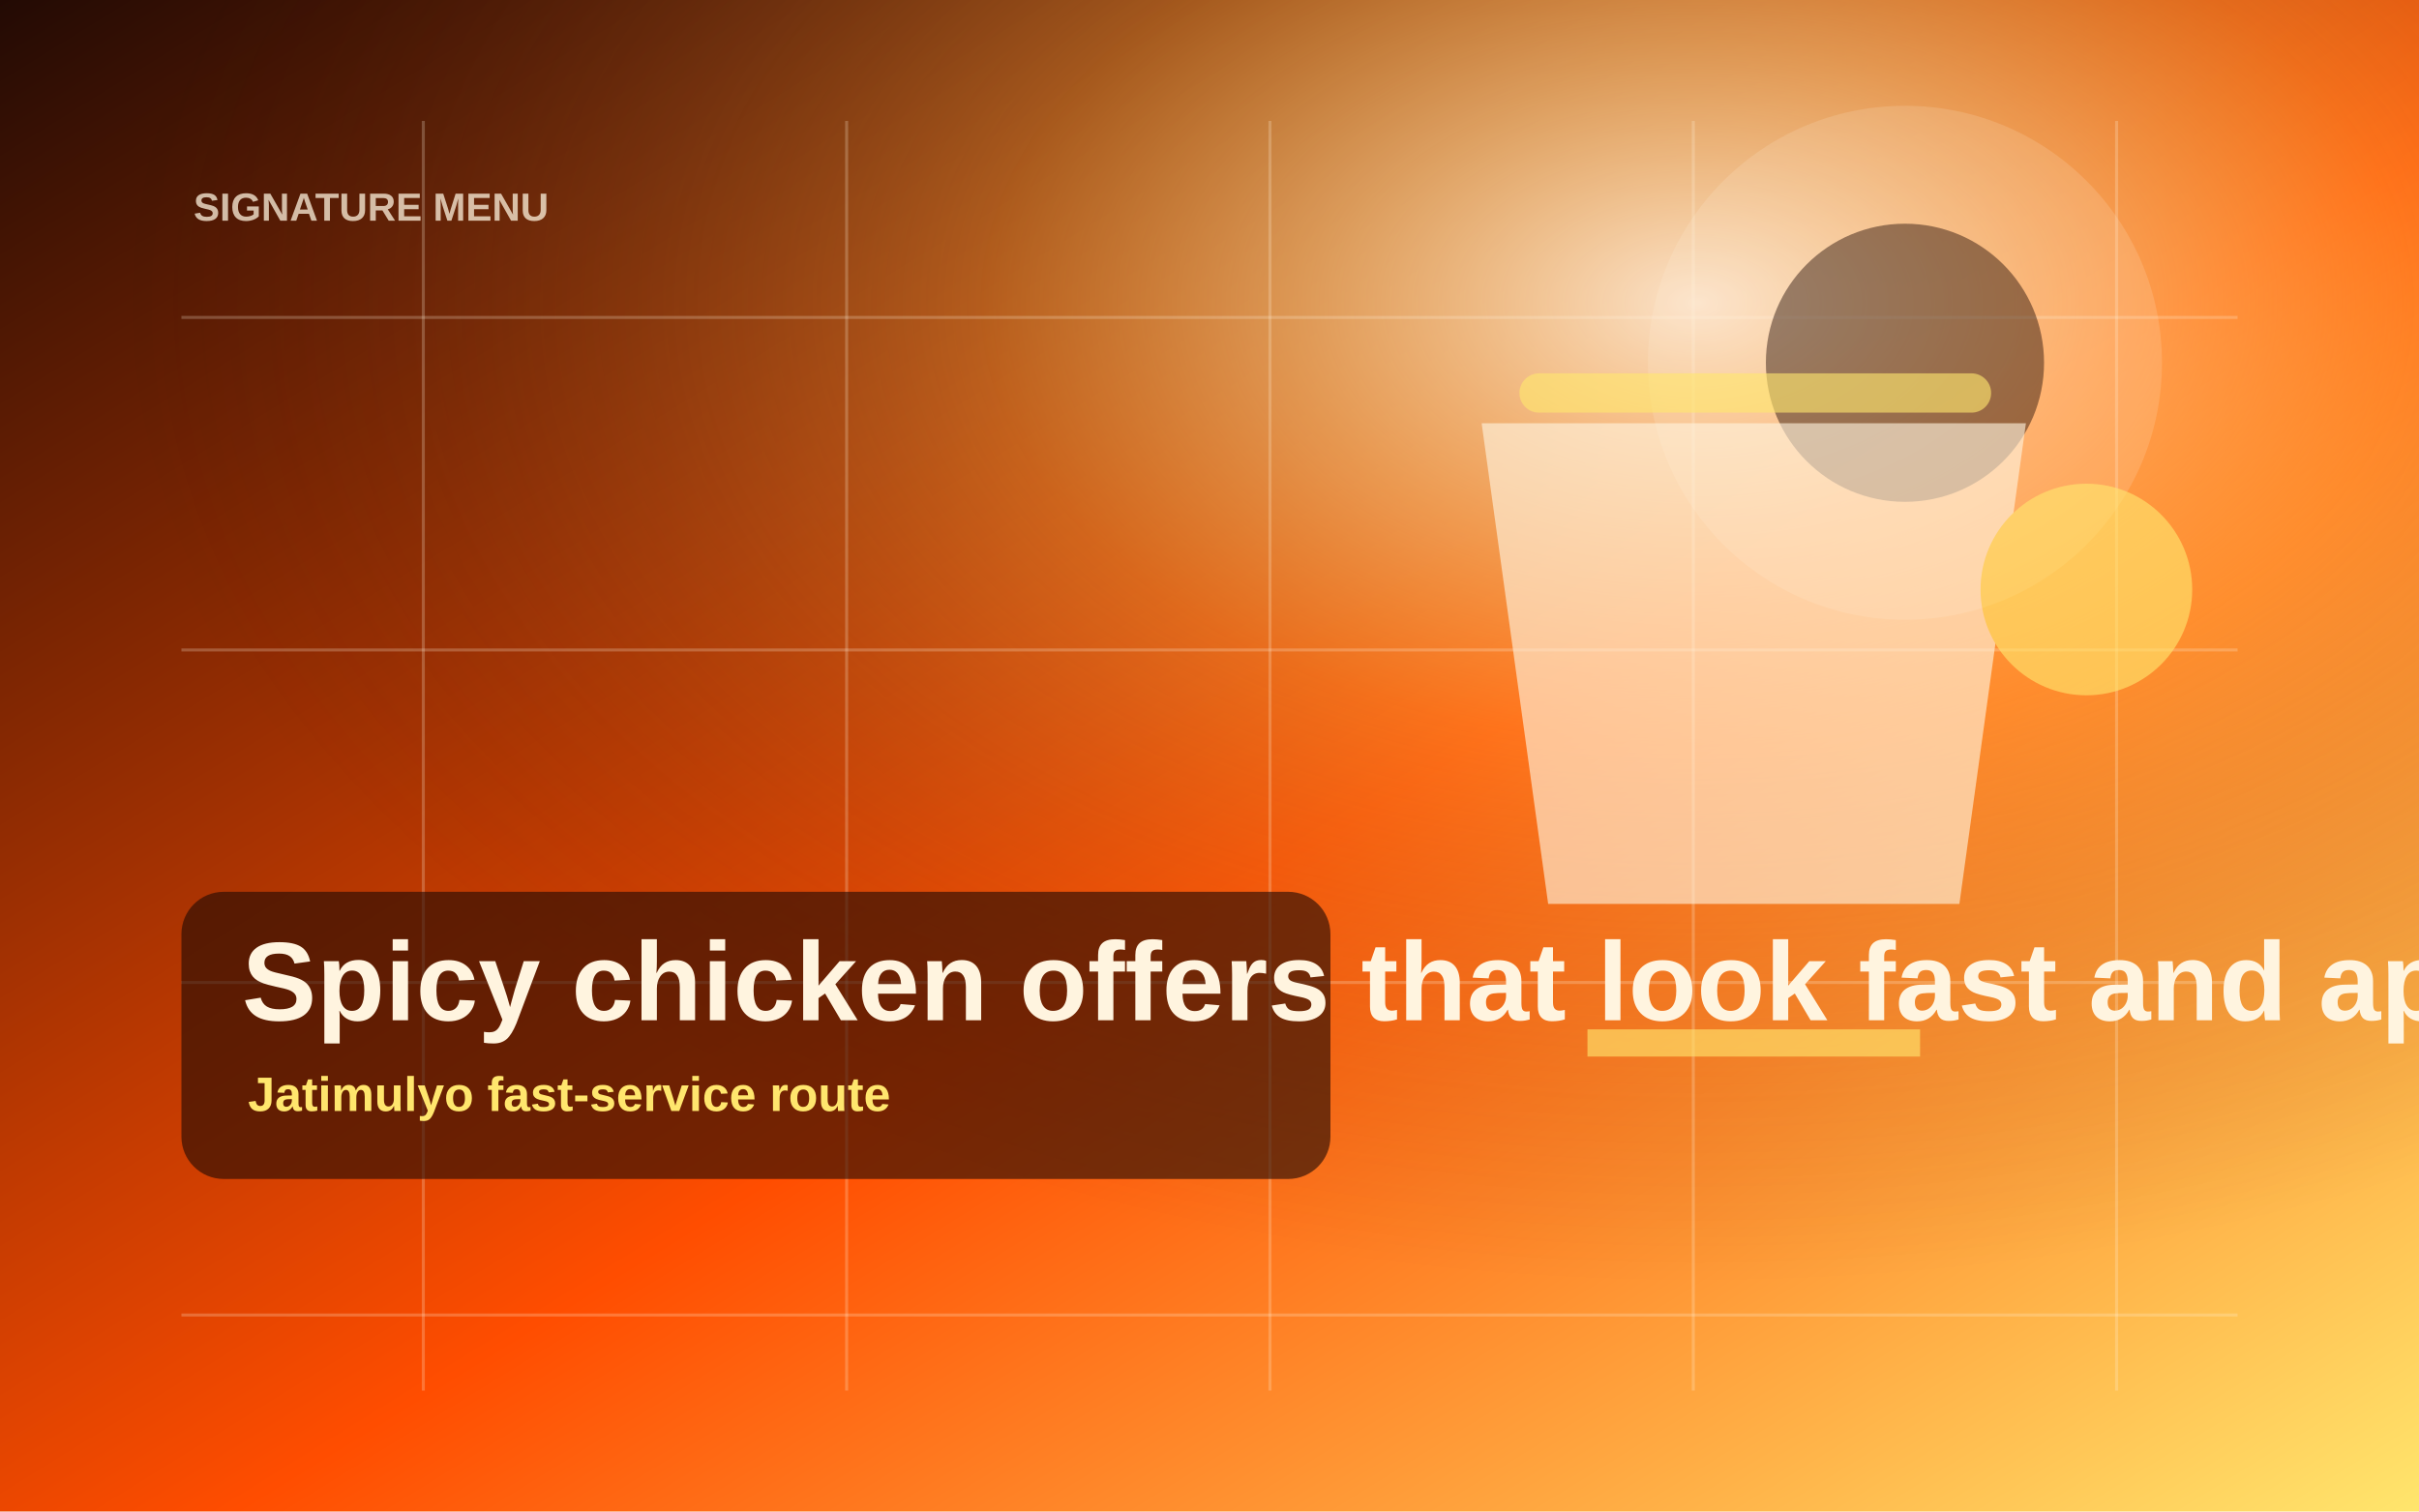
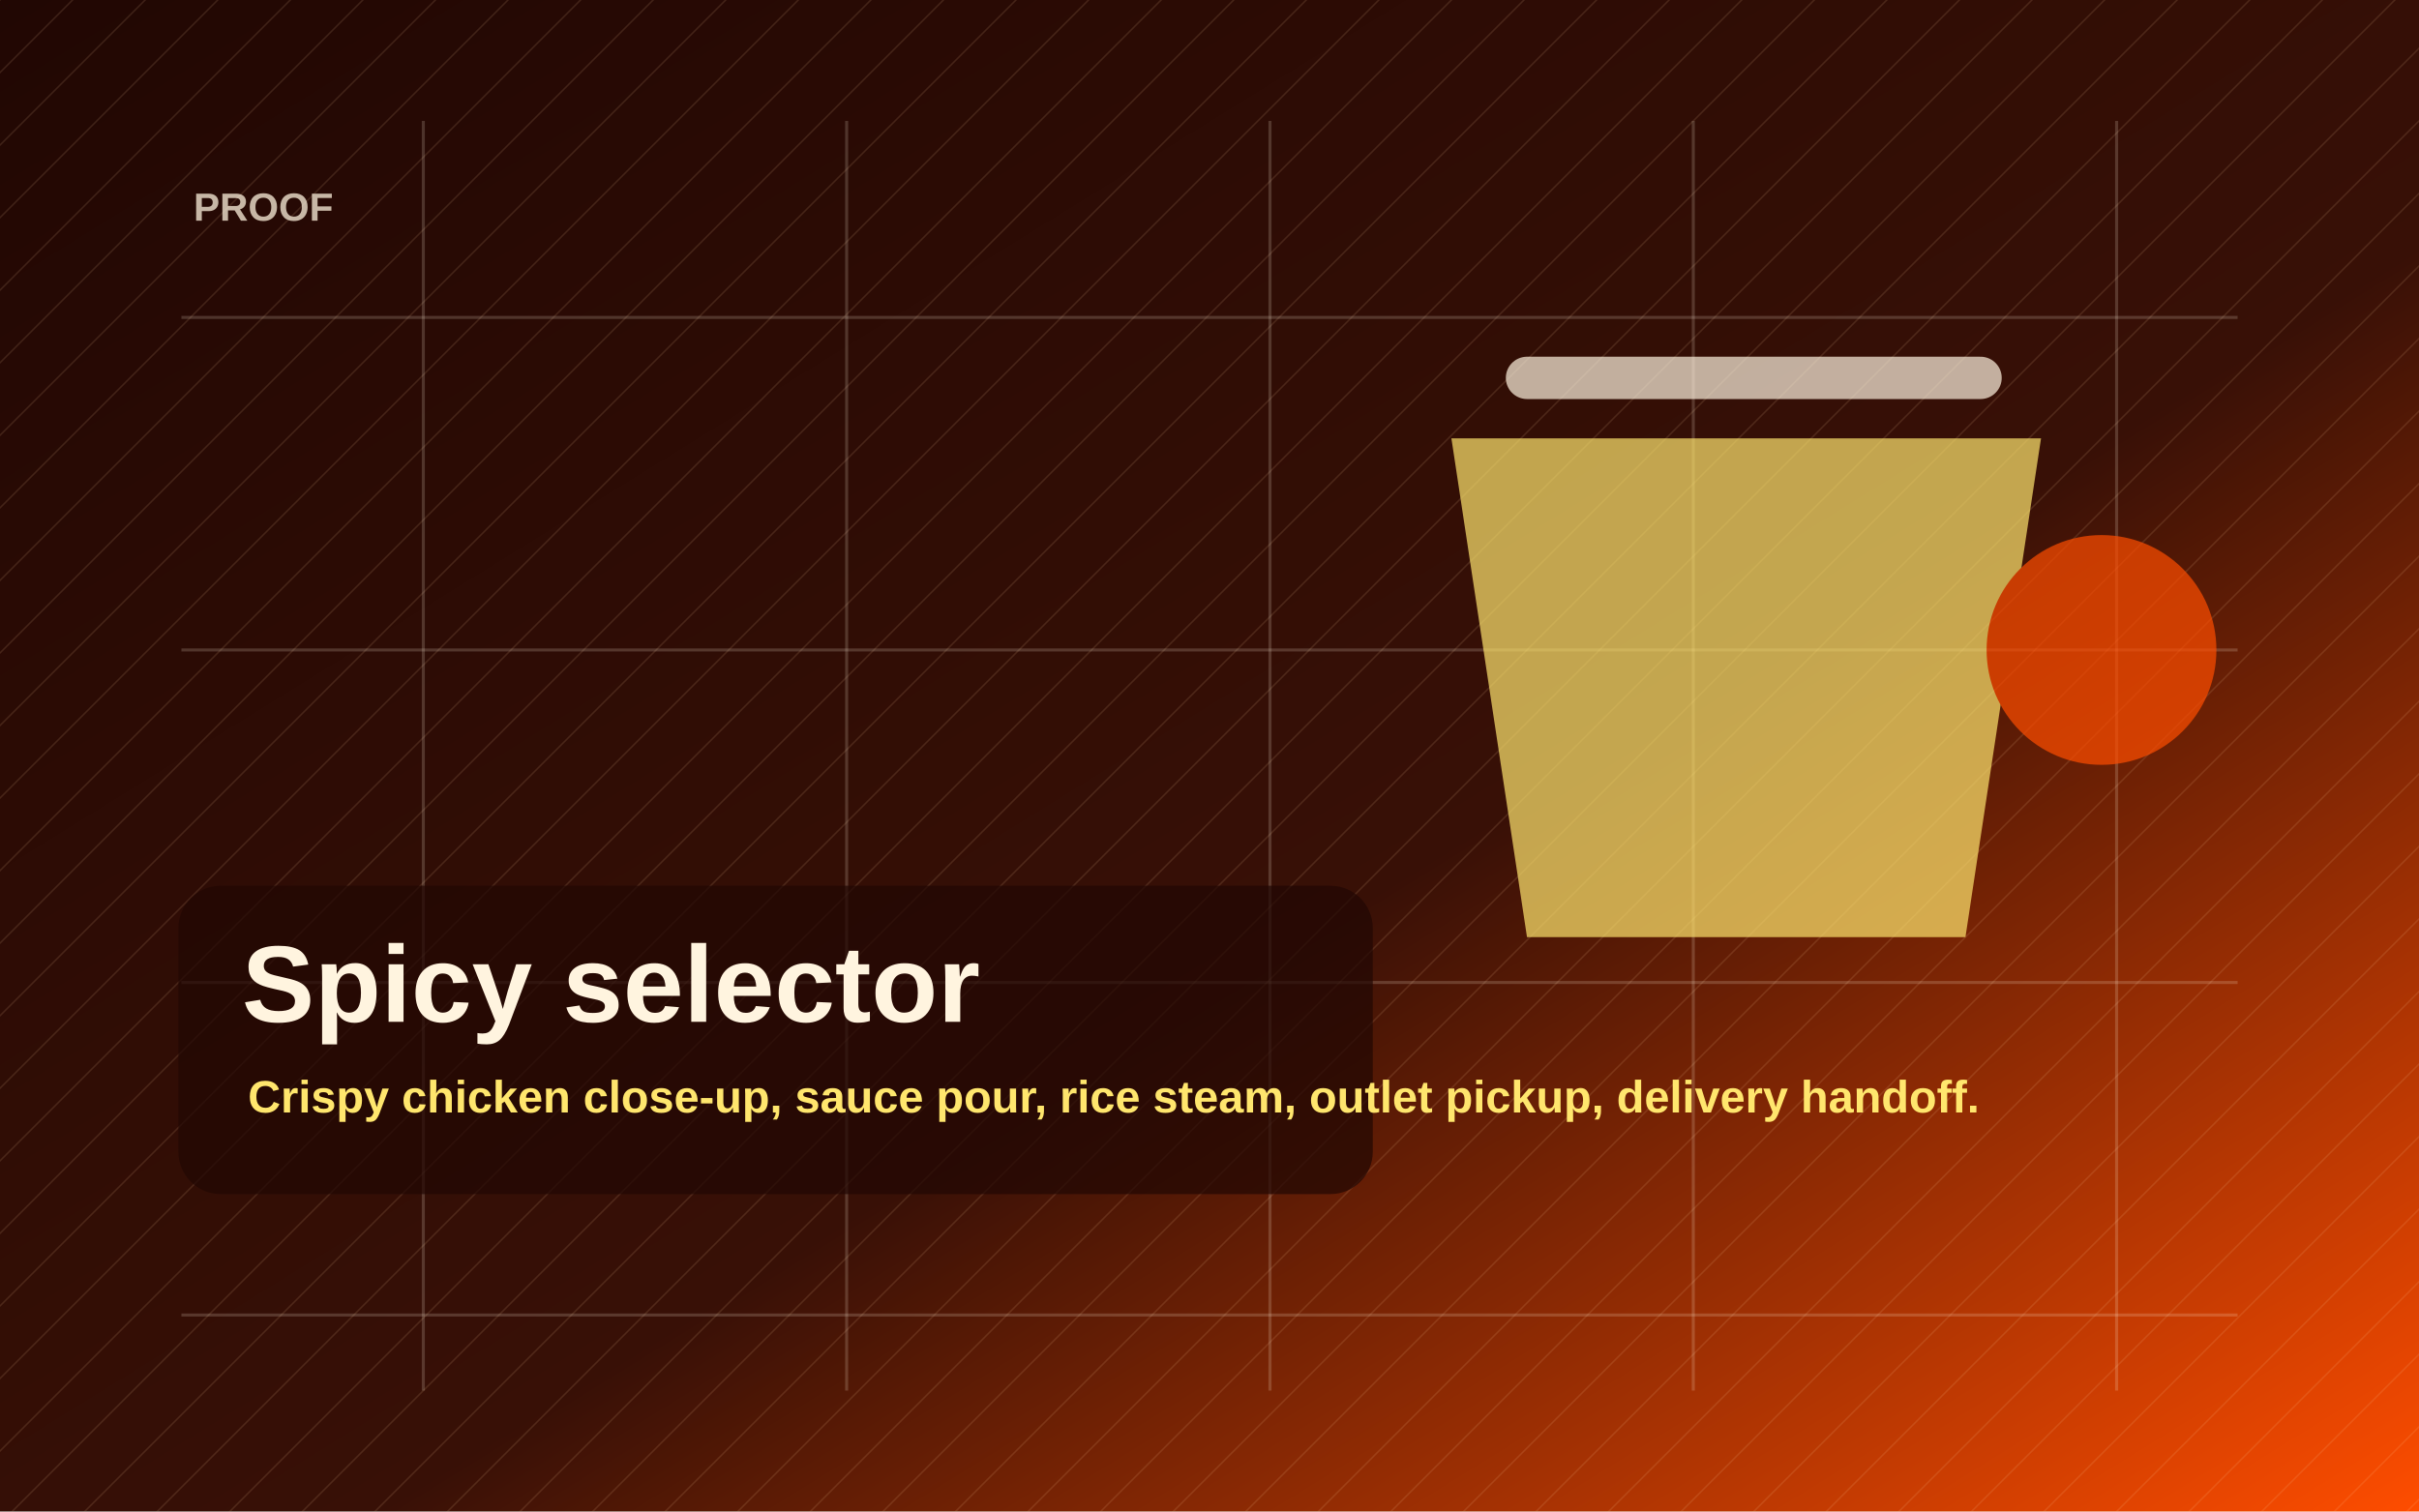
- <svg xmlns="http://www.w3.org/2000/svg" width="1600" height="1000" viewBox="0 0 1600 1000" role="img" aria-label="Spicy chicken offers that look fast and appetizing.">
+ <svg xmlns="http://www.w3.org/2000/svg" width="1600" height="1000" viewBox="0 0 1600 1000" role="img" aria-label="Spicy selector">
  <defs>
    <linearGradient id="bg" x1="0" x2="1" y1="0" y2="1">
-       <stop offset="0" stop-color="#220a04" />
-       <stop offset="0.55" stop-color="#ff4d00" />
-       <stop offset="1" stop-color="#ffe66d" />
+       <stop offset="0" stop-color="#210703" />
+       <stop offset=".58" stop-color="#381006" />
+       <stop offset="1" stop-color="#ff4d00" />
    </linearGradient>
-     <radialGradient id="glow" cx="70%" cy="20%" r="65%">
-       <stop offset="0" stop-color="#fff4df" stop-opacity=".9" />
-       <stop offset=".45" stop-color="#ffe66d" stop-opacity=".25" />
-       <stop offset="1" stop-color="#220a04" stop-opacity="0" />
-     </radialGradient>
+     <pattern id="grain" width="48" height="48" patternUnits="userSpaceOnUse">
+       <path d="M0 48L48 0M-12 12L12-12M36 60L60 36" stroke="#ffcf9b" stroke-opacity=".13" />
+     </pattern>
  </defs>
  <rect width="1600" height="1000" fill="url(#bg)" />
-   <rect width="1600" height="1000" fill="url(#glow)" />
-   <g fill="none" stroke="#fff4df" stroke-opacity=".24" stroke-width="2">
-     <path d="M120 210 H1480 M120 430 H1480 M120 650 H1480 M120 870 H1480" />
-     <path d="M280 80 V920 M560 80 V920 M840 80 V920 M1120 80 V920 M1400 80 V920" />
+   <rect width="1600" height="1000" fill="url(#grain)" />
+   <g fill="none" stroke="#fff4df" stroke-opacity=".18" stroke-width="2">
+     <path d="M120 210H1480M120 430H1480M120 650H1480M120 870H1480" />
+     <path d="M280 80V920M560 80V920M840 80V920M1120 80V920M1400 80V920" />
  </g>
-   <circle cx="1260" cy="240" r="170" fill="#fff4df" opacity=".16" />
-   <circle cx="1260" cy="240" r="92" fill="#220a04" opacity=".45" />
-   <g opacity=".62">
-     <path d="M980 280h360l-44 318H1024z" fill="#fff4df" />
-     <path d="M1018 260h286" stroke="#ffe66d" stroke-width="26" stroke-linecap="round" />
-     <path d="M1050 690h220" stroke="#ffe66d" stroke-width="18" />
-     <circle cx="1380" cy="390" r="70" fill="#ffe66d" />
+   <g opacity=".7">
+     <path d="M960 290h390l-50 330h-290z" fill="#ffe66d" />
+     <path d="M1010 250h300" stroke="#fff4df" stroke-width="28" stroke-linecap="round" />
+     <circle cx="1390" cy="430" r="76" fill="#ff4d00" />
  </g>
-   <rect x="120" y="590" width="760" height="190" rx="28" fill="#220a04" opacity=".62" />
-   <text x="160" y="675" font-family="Arial, Helvetica, sans-serif" font-size="74" font-weight="900" fill="#fff4df">Spicy chicken offers that look fast and appetizing.</text>
-   <text x="164" y="735" font-family="Arial, Helvetica, sans-serif" font-size="32" font-weight="700" fill="#ffe66d">Jatimulyo fast-service route</text>
-   <text x="128" y="146" font-family="Arial, Helvetica, sans-serif" font-size="26" font-weight="800" fill="#fff4df" opacity=".74">SIGNATURE MENU</text>
+   <rect x="118" y="586" width="790" height="204" rx="28" fill="#210703" opacity=".72" />
+   <text x="160" y="676" font-family="Arial, Helvetica, sans-serif" font-size="72" font-weight="900" fill="#fff4df">Spicy selector</text>
+   <text x="164" y="736" font-family="Arial, Helvetica, sans-serif" font-size="30" font-weight="700" fill="#ffe66d">Crispy chicken close-up, sauce pour, rice steam, outlet pickup, delivery handoff.</text>
+   <text x="128" y="146" font-family="Arial, Helvetica, sans-serif" font-size="26" font-weight="800" fill="#fff4df" opacity=".74">PROOF</text>
</svg>
